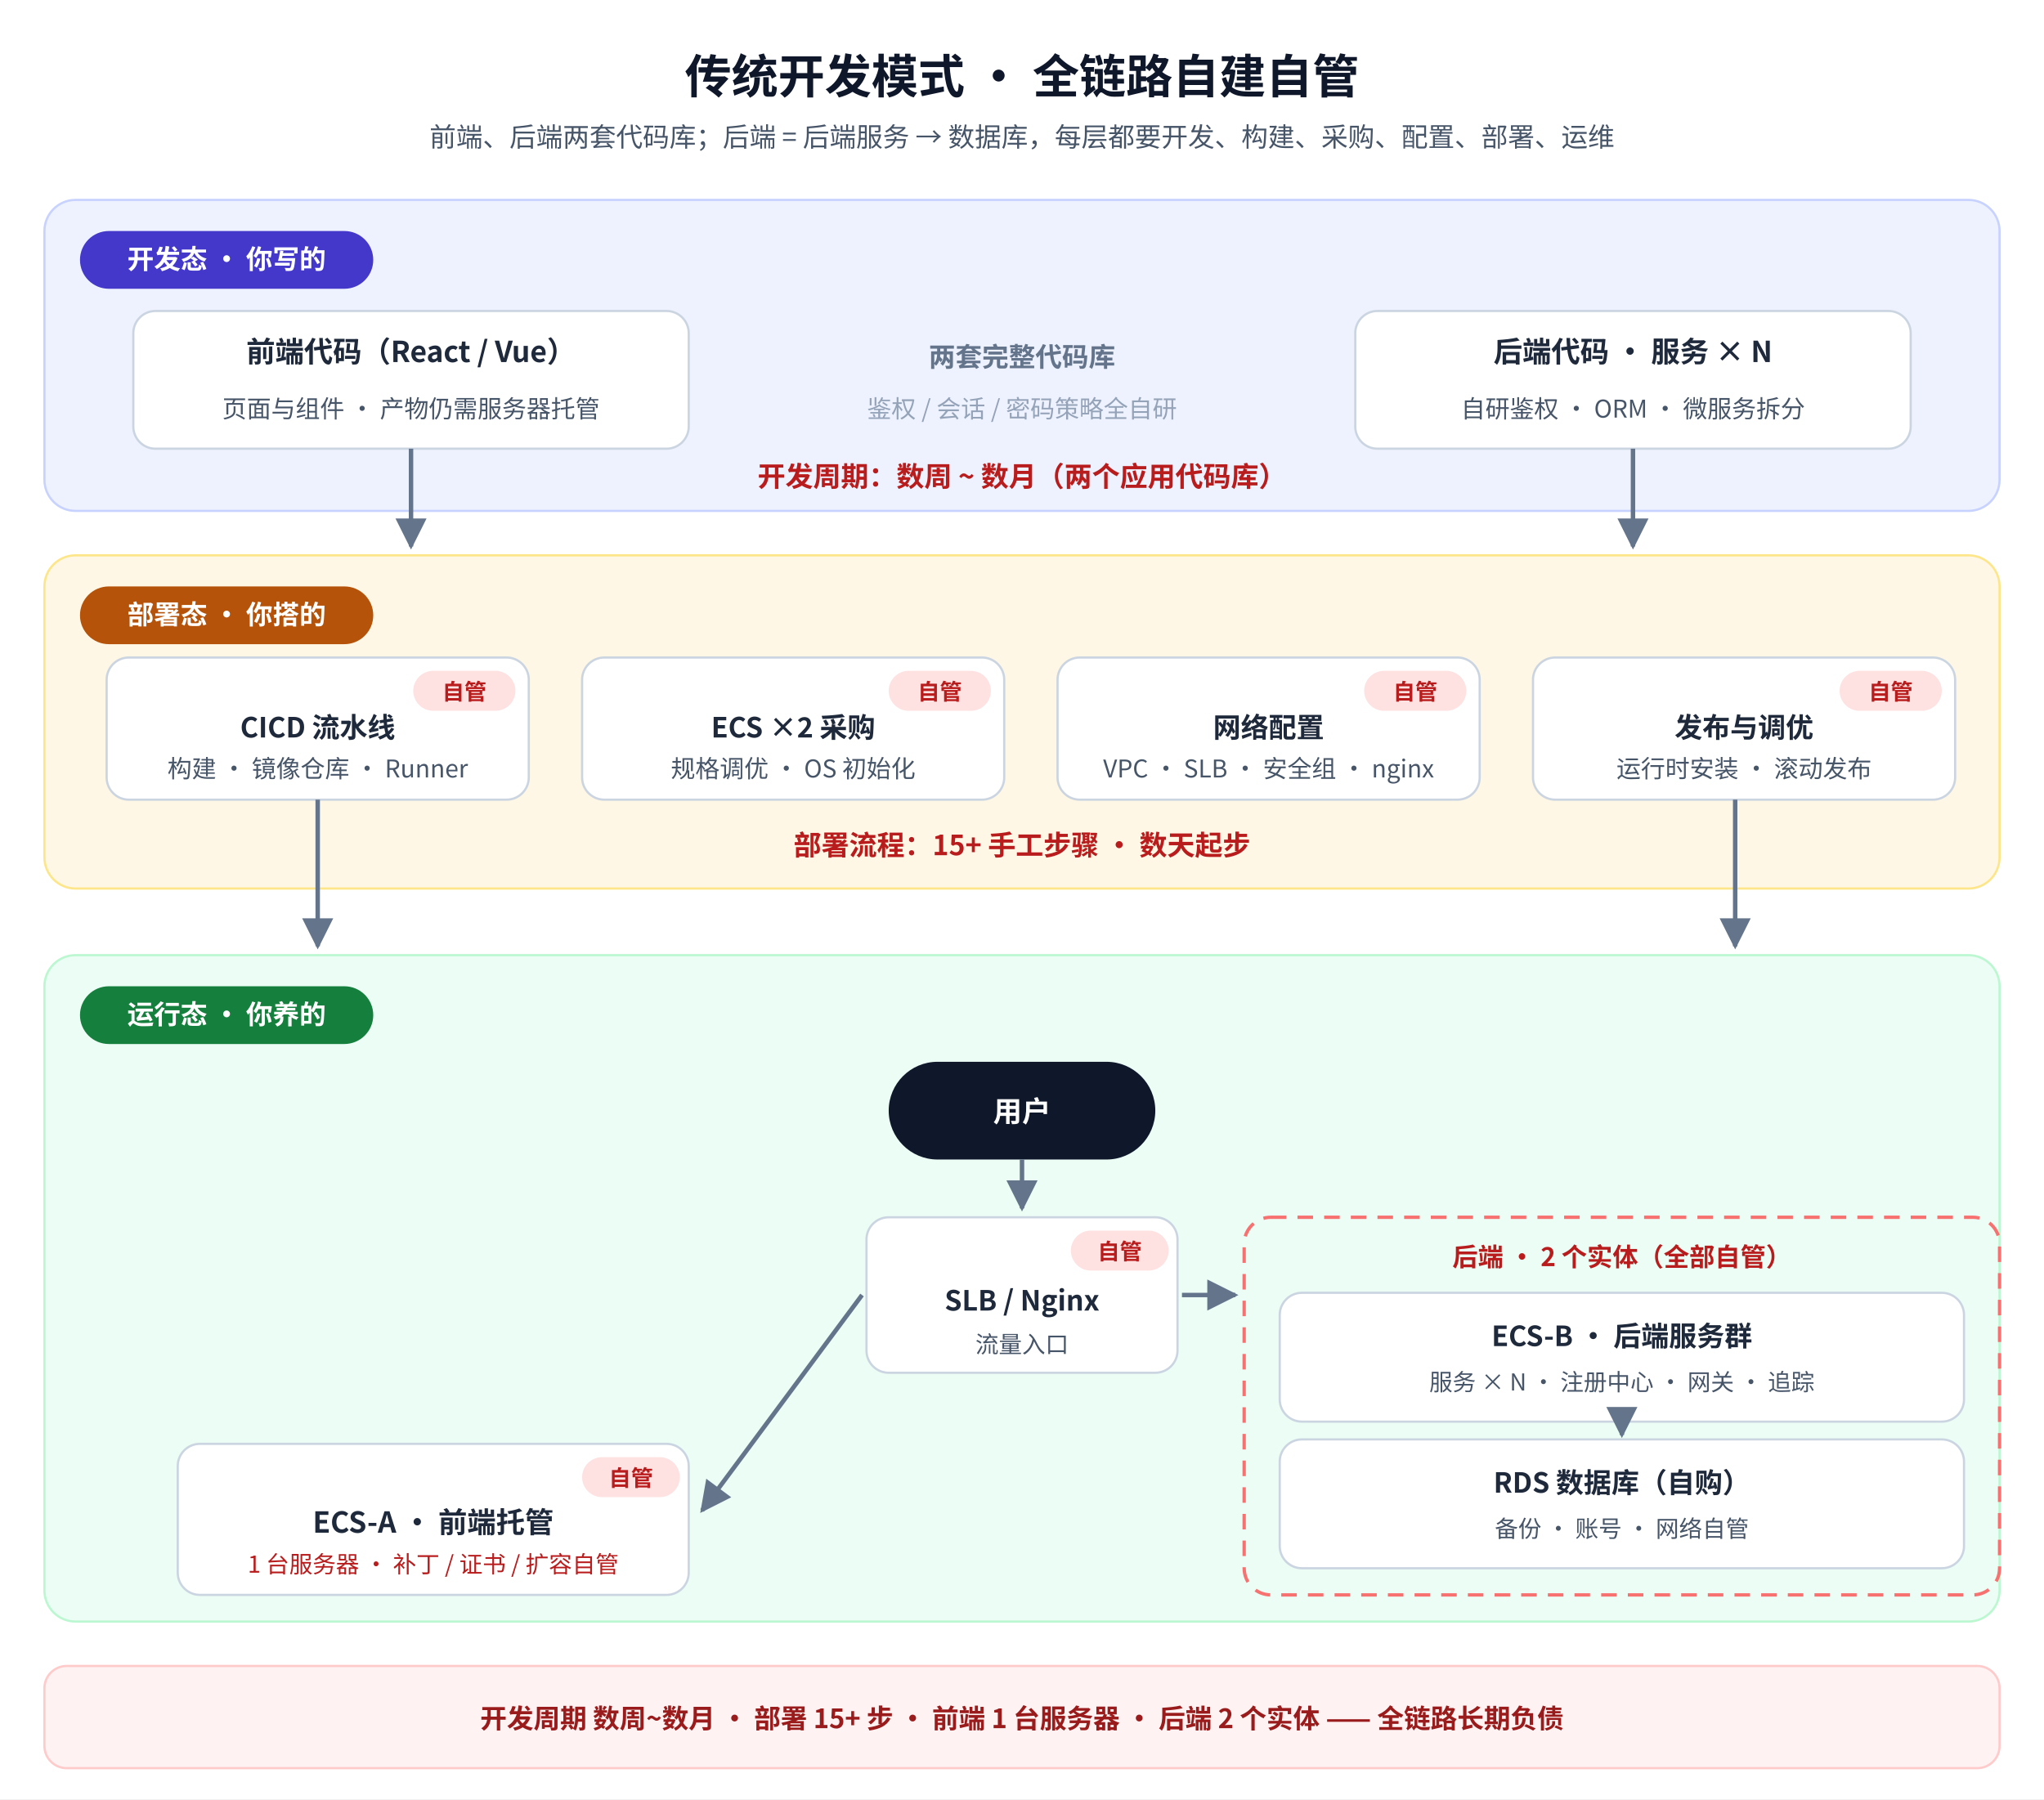
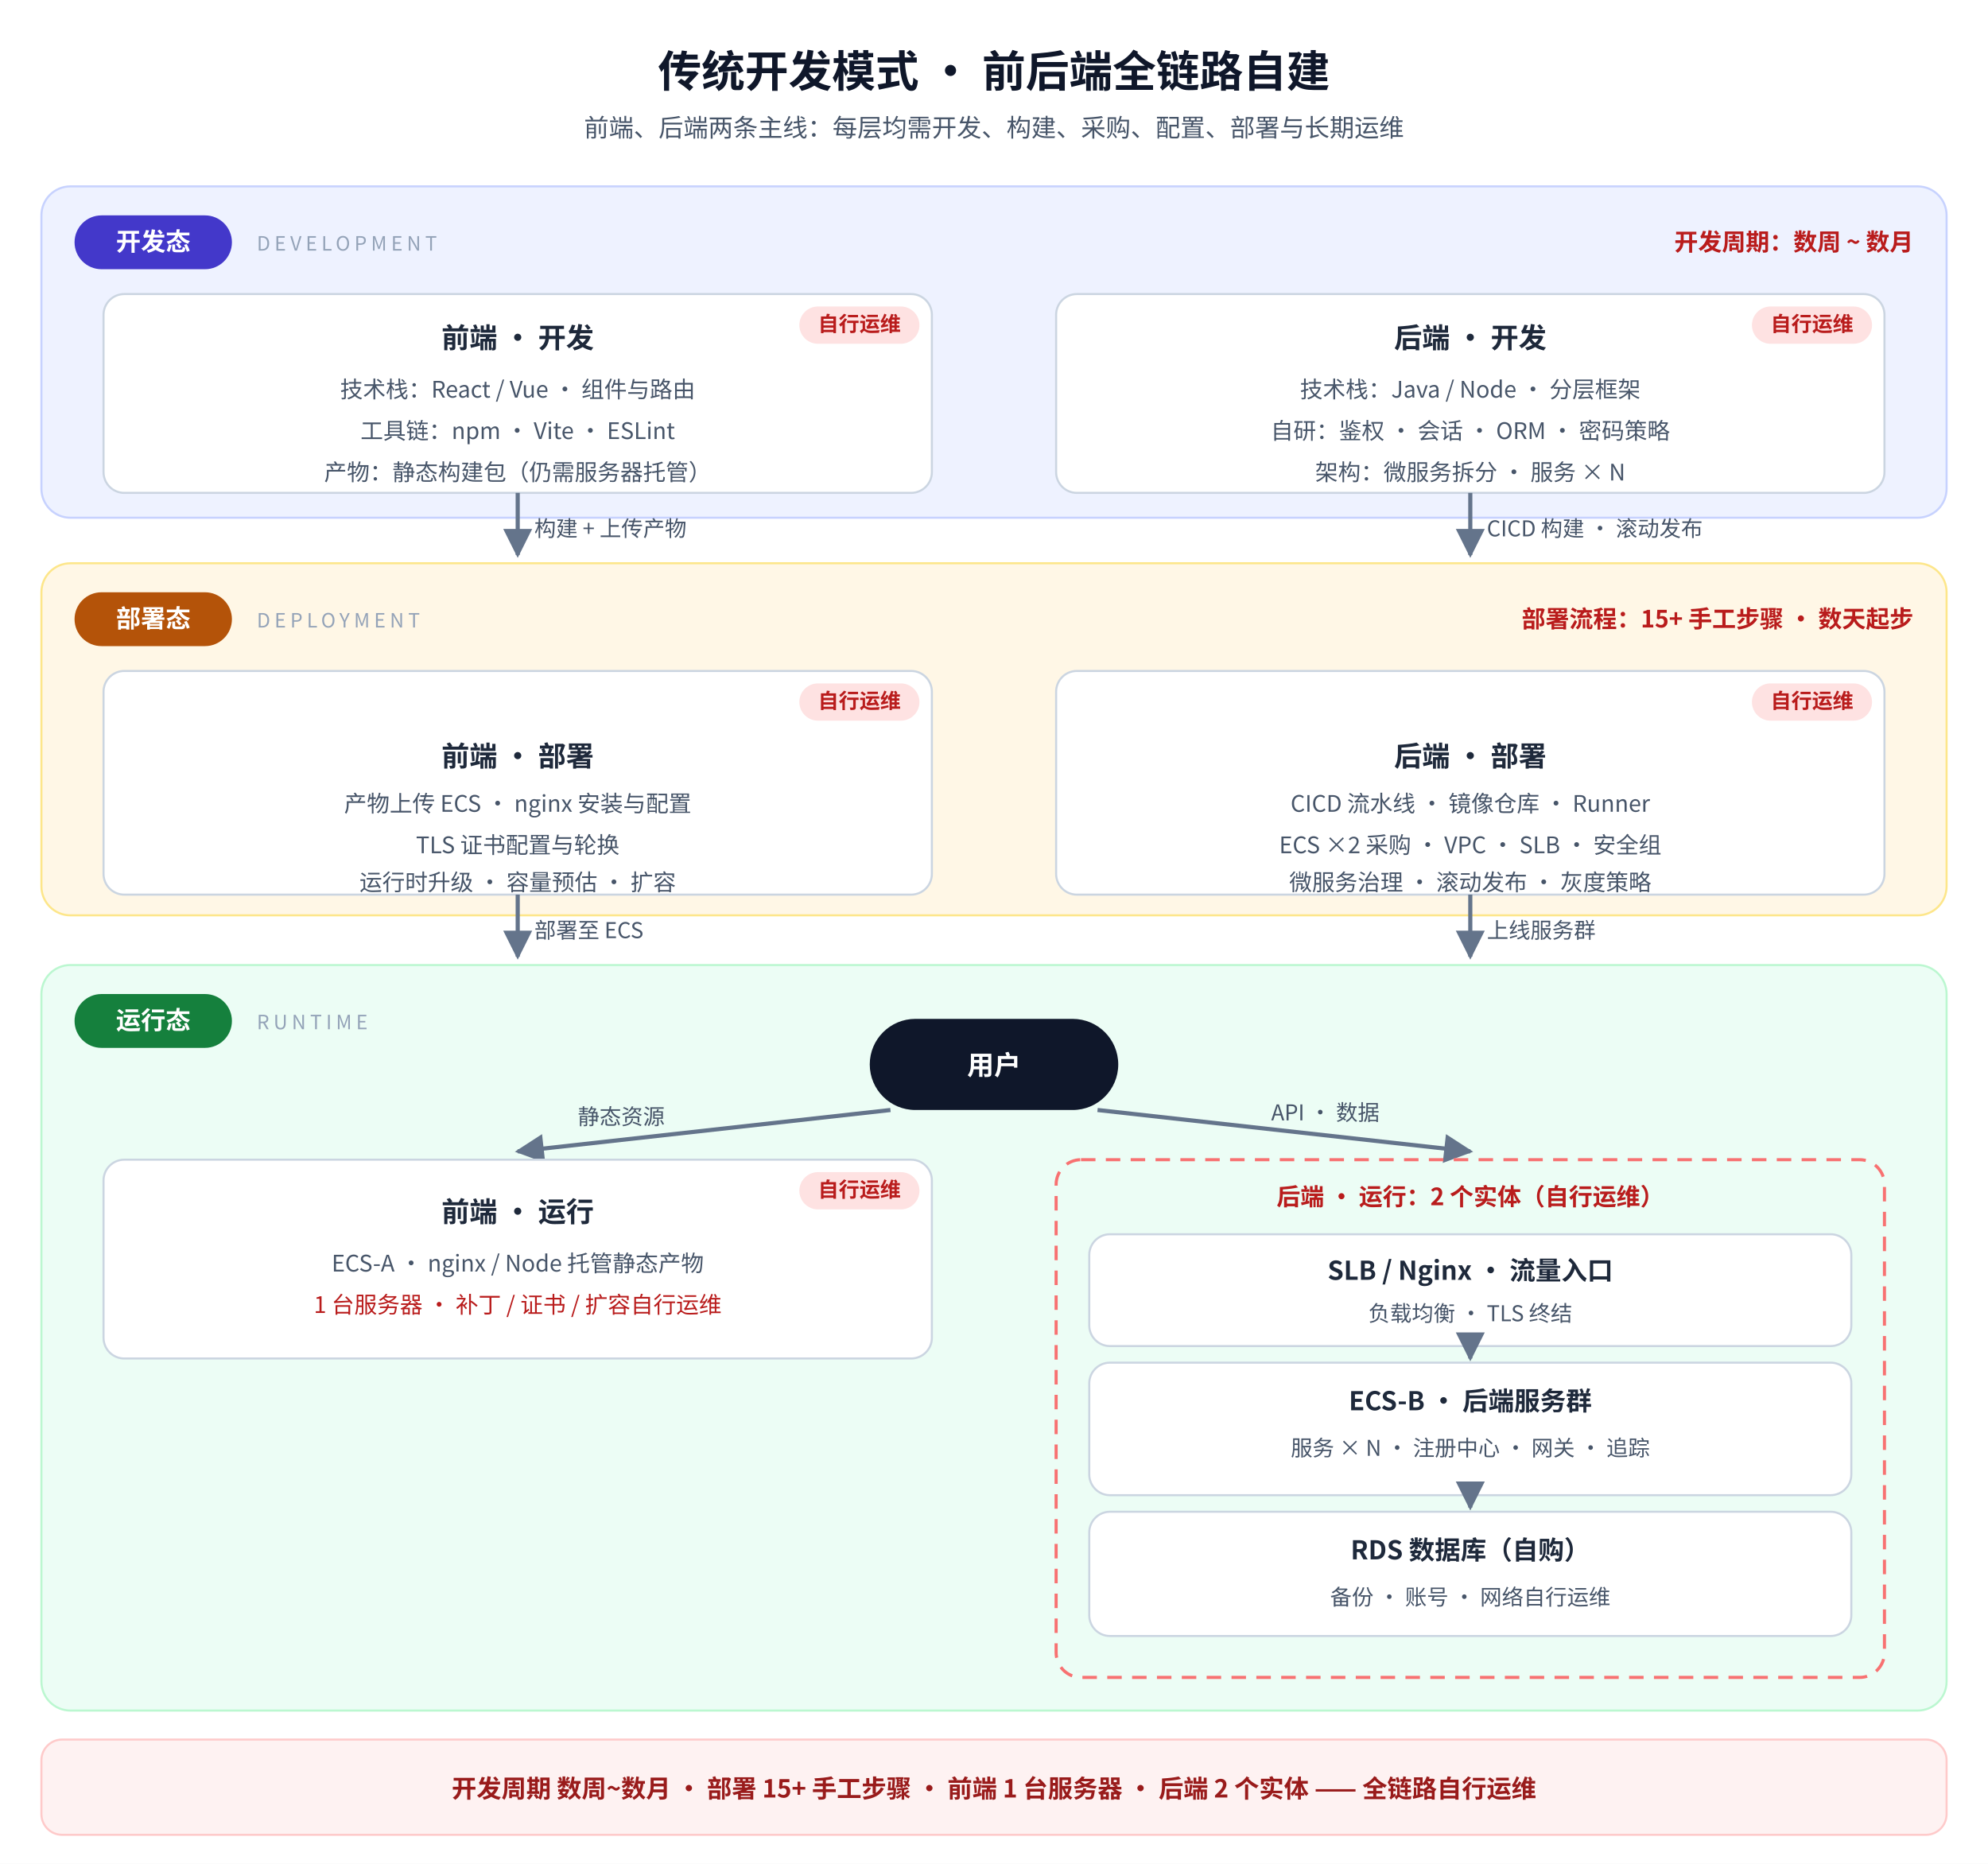
- <svg xmlns="http://www.w3.org/2000/svg" viewBox="0 0 920 810" width="920" height="810" font-family="PingFang SC, Microsoft YaHei, Noto Sans CJK SC, sans-serif">
+ <svg xmlns="http://www.w3.org/2000/svg" viewBox="0 0 960 900" width="960" height="900" font-family="PingFang SC, Microsoft YaHei, Noto Sans CJK SC, sans-serif">
  <defs>
    <marker id="ah" viewBox="0 0 10 10" refX="9" refY="5" markerWidth="7" markerHeight="7" orient="auto-start-reverse">
      <path d="M0 0 L10 5 L0 10 z" fill="#64748B" />
    </marker>
  </defs>
-   <rect x="0" y="0" width="920" height="810" fill="#FFFFFF" />
-   <text x="460" y="42" text-anchor="middle" font-size="21" font-weight="700" fill="#0F172A">传统开发模式 · 全链路自建自管</text>
-   <text x="460" y="66" text-anchor="middle" font-size="12" fill="#475569">前端、后端两套代码库；后端 = 后端服务 → 数据库，每层都要开发、构建、采购、配置、部署、运维</text>
-   <rect x="20" y="90" width="880" height="140" rx="14" fill="#EEF2FF" stroke="#C7D2FE" />
-   <rect x="36" y="104" width="132" height="26" rx="13" fill="#4338CA" />
-   <text x="102" y="121" text-anchor="middle" font-size="12" font-weight="700" fill="#FFFFFF">开发态 · 你写的</text>
-   <rect x="60" y="140" width="250" height="62" rx="10" fill="#FFFFFF" stroke="#CBD5E1" />
-   <text x="185" y="163" text-anchor="middle" font-size="13" font-weight="700" fill="#1E293B">前端代码（React / Vue）</text>
-   <text x="185" y="188" text-anchor="middle" font-size="11" fill="#475569">页面与组件 · 产物仍需服务器托管</text>
-   <rect x="610" y="140" width="250" height="62" rx="10" fill="#FFFFFF" stroke="#CBD5E1" />
-   <text x="735" y="163" text-anchor="middle" font-size="13" font-weight="700" fill="#1E293B">后端代码 · 服务 × N</text>
-   <text x="735" y="188" text-anchor="middle" font-size="11" fill="#475569">自研鉴权 · ORM · 微服务拆分</text>
-   <text x="460" y="165" text-anchor="middle" font-size="12" font-weight="600" fill="#64748B">两套完整代码库</text>
-   <text x="460" y="188" text-anchor="middle" font-size="11" fill="#94A3B8">鉴权 / 会话 / 密码策略全自研</text>
-   <text x="460" y="219" text-anchor="middle" font-size="12.5" font-weight="700" fill="#B91C1C">开发周期：数周 ~ 数月（两个应用代码库）</text>
-   <line x1="185" y1="202" x2="185" y2="246" stroke="#64748B" stroke-width="2" marker-end="url(#ah)" />
-   <line x1="735" y1="202" x2="735" y2="246" stroke="#64748B" stroke-width="2" marker-end="url(#ah)" />
-   <rect x="20" y="250" width="880" height="150" rx="14" fill="#FFF7E6" stroke="#FDE68A" />
-   <rect x="36" y="264" width="132" height="26" rx="13" fill="#B45309" />
-   <text x="102" y="281" text-anchor="middle" font-size="12" font-weight="700" fill="#FFFFFF">部署态 · 你搭的</text>
-   <rect x="48" y="296" width="190" height="64" rx="10" fill="#FFFFFF" stroke="#CBD5E1" />
-   <rect x="186" y="302" width="46" height="18" rx="9" fill="#FEE2E2" />
-   <text x="209" y="315" text-anchor="middle" font-size="10" font-weight="600" fill="#B91C1C">自管</text>
-   <text x="143" y="332" text-anchor="middle" font-size="12.5" font-weight="700" fill="#1E293B">CICD 流水线</text>
-   <text x="143" y="350" text-anchor="middle" font-size="11" fill="#475569">构建 · 镜像仓库 · Runner</text>
-   <rect x="262" y="296" width="190" height="64" rx="10" fill="#FFFFFF" stroke="#CBD5E1" />
-   <rect x="400" y="302" width="46" height="18" rx="9" fill="#FEE2E2" />
-   <text x="423" y="315" text-anchor="middle" font-size="10" font-weight="600" fill="#B91C1C">自管</text>
-   <text x="357" y="332" text-anchor="middle" font-size="12.5" font-weight="700" fill="#1E293B">ECS ×2 采购</text>
-   <text x="357" y="350" text-anchor="middle" font-size="11" fill="#475569">规格调优 · OS 初始化</text>
-   <rect x="476" y="296" width="190" height="64" rx="10" fill="#FFFFFF" stroke="#CBD5E1" />
-   <rect x="614" y="302" width="46" height="18" rx="9" fill="#FEE2E2" />
-   <text x="637" y="315" text-anchor="middle" font-size="10" font-weight="600" fill="#B91C1C">自管</text>
-   <text x="571" y="332" text-anchor="middle" font-size="12.5" font-weight="700" fill="#1E293B">网络配置</text>
-   <text x="571" y="350" text-anchor="middle" font-size="11" fill="#475569">VPC · SLB · 安全组 · nginx</text>
-   <rect x="690" y="296" width="190" height="64" rx="10" fill="#FFFFFF" stroke="#CBD5E1" />
-   <rect x="828" y="302" width="46" height="18" rx="9" fill="#FEE2E2" />
-   <text x="851" y="315" text-anchor="middle" font-size="10" font-weight="600" fill="#B91C1C">自管</text>
-   <text x="785" y="332" text-anchor="middle" font-size="12.5" font-weight="700" fill="#1E293B">发布与调优</text>
-   <text x="785" y="350" text-anchor="middle" font-size="11" fill="#475569">运行时安装 · 滚动发布</text>
-   <text x="460" y="385" text-anchor="middle" font-size="12.5" font-weight="700" fill="#B91C1C">部署流程：15+ 手工步骤 · 数天起步</text>
-   <line x1="143" y1="360" x2="143" y2="426" stroke="#64748B" stroke-width="2" marker-end="url(#ah)" />
-   <line x1="781" y1="360" x2="781" y2="426" stroke="#64748B" stroke-width="2" marker-end="url(#ah)" />
-   <rect x="20" y="430" width="880" height="300" rx="14" fill="#ECFDF5" stroke="#BBF7D0" />
-   <rect x="36" y="444" width="132" height="26" rx="13" fill="#15803D" />
-   <text x="102" y="461" text-anchor="middle" font-size="12" font-weight="700" fill="#FFFFFF">运行态 · 你养的</text>
-   <rect x="400" y="478" width="120" height="44" rx="22" fill="#0F172A" />
-   <text x="460" y="505" text-anchor="middle" font-size="13" font-weight="700" fill="#FFFFFF">用户</text>
-   <line x1="460" y1="522" x2="460" y2="544" stroke="#64748B" stroke-width="2" marker-end="url(#ah)" />
-   <rect x="390" y="548" width="140" height="70" rx="10" fill="#FFFFFF" stroke="#CBD5E1" />
-   <rect x="482" y="554" width="44" height="18" rx="9" fill="#FEE2E2" />
-   <text x="504" y="567" text-anchor="middle" font-size="10" font-weight="600" fill="#B91C1C">自管</text>
-   <text x="460" y="590" text-anchor="middle" font-size="12.5" font-weight="700" fill="#1E293B">SLB / Nginx</text>
-   <text x="460" y="609" text-anchor="middle" font-size="10.5" fill="#475569">流量入口</text>
-   <rect x="80" y="650" width="230" height="68" rx="10" fill="#FFFFFF" stroke="#CBD5E1" />
-   <rect x="262" y="656" width="44" height="18" rx="9" fill="#FEE2E2" />
-   <text x="284" y="669" text-anchor="middle" font-size="10" font-weight="600" fill="#B91C1C">自管</text>
-   <text x="195" y="690" text-anchor="middle" font-size="13" font-weight="700" fill="#1E293B">ECS-A · 前端托管</text>
-   <text x="195" y="708" text-anchor="middle" font-size="10.5" fill="#B91C1C">1 台服务器 · 补丁 / 证书 / 扩容自管</text>
-   <rect x="560" y="548" width="340" height="170" rx="12" fill="none" stroke="#F87171" stroke-width="1.5" stroke-dasharray="7 5" />
-   <text x="730" y="570" text-anchor="middle" font-size="11.5" font-weight="700" fill="#B91C1C">后端 · 2 个实体（全部自管）</text>
-   <rect x="576" y="582" width="308" height="58" rx="10" fill="#FFFFFF" stroke="#CBD5E1" />
-   <text x="730" y="606" text-anchor="middle" font-size="12.5" font-weight="700" fill="#1E293B">ECS-B · 后端服务群</text>
-   <text x="730" y="626" text-anchor="middle" font-size="10.5" fill="#475569">服务 × N · 注册中心 · 网关 · 追踪</text>
-   <line x1="730" y1="640" x2="730" y2="646" stroke="#64748B" stroke-width="2" marker-end="url(#ah)" />
-   <rect x="576" y="648" width="308" height="58" rx="10" fill="#FFFFFF" stroke="#CBD5E1" />
-   <text x="730" y="672" text-anchor="middle" font-size="12.5" font-weight="700" fill="#1E293B">RDS 数据库（自购）</text>
-   <text x="730" y="692" text-anchor="middle" font-size="10.5" fill="#475569">备份 · 账号 · 网络自管</text>
-   <line x1="388" y1="583" x2="316" y2="680" stroke="#64748B" stroke-width="2" marker-end="url(#ah)" />
-   <line x1="532" y1="583" x2="556" y2="583" stroke="#64748B" stroke-width="2" marker-end="url(#ah)" />
-   <rect x="20" y="750" width="880" height="46" rx="10" fill="#FEF2F2" stroke="#FECACA" />
-   <text x="460" y="778" text-anchor="middle" font-size="12" font-weight="700" fill="#991B1B">开发周期 数周~数月 · 部署 15+ 步 · 前端 1 台服务器 · 后端 2 个实体 —— 全链路长期负债</text>
+   <rect x="0" y="0" width="960" height="900" fill="#FFFFFF" />
+   <text x="480" y="42" text-anchor="middle" font-size="21" font-weight="700" fill="#0F172A">传统开发模式 · 前后端全链路自建</text>
+   <text x="480" y="66" text-anchor="middle" font-size="12" fill="#475569">前端、后端两条主线：每层均需开发、构建、采购、配置、部署与长期运维</text>
+   <rect x="20" y="90" width="920" height="160" rx="14" fill="#EEF2FF" stroke="#C7D2FE" />
+   <rect x="36" y="104" width="76" height="26" rx="13" fill="#4338CA" />
+   <text x="74" y="121" text-anchor="middle" font-size="12" font-weight="700" fill="#FFFFFF">开发态</text>
+   <text x="124" y="121" font-size="9.5" letter-spacing="2" fill="#94A3B8">DEVELOPMENT</text>
+   <text x="924" y="121" text-anchor="end" font-size="11.5" font-weight="700" fill="#B91C1C">开发周期：数周 ~ 数月</text>
+   <rect x="50" y="142" width="400" height="96" rx="10" fill="#FFFFFF" stroke="#CBD5E1" />
+   <rect x="386" y="148" width="58" height="18" rx="9" fill="#FEE2E2" />
+   <text x="415" y="160" text-anchor="middle" font-size="10" font-weight="600" fill="#B91C1C">自行运维</text>
+   <text x="250" y="168" text-anchor="middle" font-size="13.5" font-weight="700" fill="#1E293B">前端 · 开发</text>
+   <text x="250" y="192" text-anchor="middle" font-size="11" fill="#475569">技术栈：React / Vue · 组件与路由</text>
+   <text x="250" y="212" text-anchor="middle" font-size="11" fill="#475569">工具链：npm · Vite · ESLint</text>
+   <text x="250" y="232" text-anchor="middle" font-size="11" fill="#475569">产物：静态构建包（仍需服务器托管）</text>
+   <rect x="510" y="142" width="400" height="96" rx="10" fill="#FFFFFF" stroke="#CBD5E1" />
+   <rect x="846" y="148" width="58" height="18" rx="9" fill="#FEE2E2" />
+   <text x="875" y="160" text-anchor="middle" font-size="10" font-weight="600" fill="#B91C1C">自行运维</text>
+   <text x="710" y="168" text-anchor="middle" font-size="13.5" font-weight="700" fill="#1E293B">后端 · 开发</text>
+   <text x="710" y="192" text-anchor="middle" font-size="11" fill="#475569">技术栈：Java / Node · 分层框架</text>
+   <text x="710" y="212" text-anchor="middle" font-size="11" fill="#475569">自研：鉴权 · 会话 · ORM · 密码策略</text>
+   <text x="710" y="232" text-anchor="middle" font-size="11" fill="#475569">架构：微服务拆分 · 服务 × N</text>
+   <line x1="250" y1="238" x2="250" y2="268" stroke="#64748B" stroke-width="2" marker-end="url(#ah)" />
+   <text x="258" y="259" font-size="10.5" fill="#475569">构建 + 上传产物</text>
+   <line x1="710" y1="238" x2="710" y2="268" stroke="#64748B" stroke-width="2" marker-end="url(#ah)" />
+   <text x="718" y="259" font-size="10.5" fill="#475569">CICD 构建 · 滚动发布</text>
+   <rect x="20" y="272" width="920" height="170" rx="14" fill="#FFF7E6" stroke="#FDE68A" />
+   <rect x="36" y="286" width="76" height="26" rx="13" fill="#B45309" />
+   <text x="74" y="303" text-anchor="middle" font-size="12" font-weight="700" fill="#FFFFFF">部署态</text>
+   <text x="124" y="303" font-size="9.5" letter-spacing="2" fill="#94A3B8">DEPLOYMENT</text>
+   <text x="924" y="303" text-anchor="end" font-size="11.5" font-weight="700" fill="#B91C1C">部署流程：15+ 手工步骤 · 数天起步</text>
+   <rect x="50" y="324" width="400" height="108" rx="10" fill="#FFFFFF" stroke="#CBD5E1" />
+   <rect x="386" y="330" width="58" height="18" rx="9" fill="#FEE2E2" />
+   <text x="415" y="342" text-anchor="middle" font-size="10" font-weight="600" fill="#B91C1C">自行运维</text>
+   <text x="250" y="370" text-anchor="middle" font-size="13.5" font-weight="700" fill="#1E293B">前端 · 部署</text>
+   <text x="250" y="392" text-anchor="middle" font-size="11" fill="#475569">产物上传 ECS · nginx 安装与配置</text>
+   <text x="250" y="412" text-anchor="middle" font-size="11" fill="#475569">TLS 证书配置与轮换</text>
+   <text x="250" y="430" text-anchor="middle" font-size="11" fill="#475569">运行时升级 · 容量预估 · 扩容</text>
+   <rect x="510" y="324" width="400" height="108" rx="10" fill="#FFFFFF" stroke="#CBD5E1" />
+   <rect x="846" y="330" width="58" height="18" rx="9" fill="#FEE2E2" />
+   <text x="875" y="342" text-anchor="middle" font-size="10" font-weight="600" fill="#B91C1C">自行运维</text>
+   <text x="710" y="370" text-anchor="middle" font-size="13.5" font-weight="700" fill="#1E293B">后端 · 部署</text>
+   <text x="710" y="392" text-anchor="middle" font-size="11" fill="#475569">CICD 流水线 · 镜像仓库 · Runner</text>
+   <text x="710" y="412" text-anchor="middle" font-size="11" fill="#475569">ECS ×2 采购 · VPC · SLB · 安全组</text>
+   <text x="710" y="430" text-anchor="middle" font-size="11" fill="#475569">微服务治理 · 滚动发布 · 灰度策略</text>
+   <line x1="250" y1="432" x2="250" y2="462" stroke="#64748B" stroke-width="2" marker-end="url(#ah)" />
+   <text x="258" y="453" font-size="10.5" fill="#475569">部署至 ECS</text>
+   <line x1="710" y1="432" x2="710" y2="462" stroke="#64748B" stroke-width="2" marker-end="url(#ah)" />
+   <text x="718" y="453" font-size="10.5" fill="#475569">上线服务群</text>
+   <rect x="20" y="466" width="920" height="360" rx="14" fill="#ECFDF5" stroke="#BBF7D0" />
+   <rect x="36" y="480" width="76" height="26" rx="13" fill="#15803D" />
+   <text x="74" y="497" text-anchor="middle" font-size="12" font-weight="700" fill="#FFFFFF">运行态</text>
+   <text x="124" y="497" font-size="9.5" letter-spacing="2" fill="#94A3B8">RUNTIME</text>
+   <rect x="420" y="492" width="120" height="44" rx="22" fill="#0F172A" />
+   <text x="480" y="519" text-anchor="middle" font-size="13" font-weight="700" fill="#FFFFFF">用户</text>
+   <line x1="430" y1="536" x2="250" y2="556" stroke="#64748B" stroke-width="2" marker-end="url(#ah)" />
+   <text x="300" y="543" text-anchor="middle" font-size="10.5" fill="#475569">静态资源</text>
+   <line x1="530" y1="536" x2="710" y2="556" stroke="#64748B" stroke-width="2" marker-end="url(#ah)" />
+   <text x="640" y="541" text-anchor="middle" font-size="10.5" fill="#475569">API · 数据</text>
+   <rect x="50" y="560" width="400" height="96" rx="10" fill="#FFFFFF" stroke="#CBD5E1" />
+   <rect x="386" y="566" width="58" height="18" rx="9" fill="#FEE2E2" />
+   <text x="415" y="578" text-anchor="middle" font-size="10" font-weight="600" fill="#B91C1C">自行运维</text>
+   <text x="250" y="590" text-anchor="middle" font-size="13.5" font-weight="700" fill="#1E293B">前端 · 运行</text>
+   <text x="250" y="614" text-anchor="middle" font-size="11" fill="#475569">ECS-A · nginx / Node 托管静态产物</text>
+   <text x="250" y="634" text-anchor="middle" font-size="11" fill="#B91C1C">1 台服务器 · 补丁 / 证书 / 扩容自行运维</text>
+   <rect x="510" y="560" width="400" height="250" rx="12" fill="none" stroke="#F87171" stroke-width="1.5" stroke-dasharray="7 5" />
+   <text x="710" y="582" text-anchor="middle" font-size="11.5" font-weight="700" fill="#B91C1C">后端 · 运行：2 个实体（自行运维）</text>
+   <rect x="526" y="596" width="368" height="54" rx="10" fill="#FFFFFF" stroke="#CBD5E1" />
+   <text x="710" y="618" text-anchor="middle" font-size="12.5" font-weight="700" fill="#1E293B">SLB / Nginx · 流量入口</text>
+   <text x="710" y="638" text-anchor="middle" font-size="10.5" fill="#475569">负载均衡 · TLS 终结</text>
+   <line x1="710" y1="650" x2="710" y2="656" stroke="#64748B" stroke-width="2" marker-end="url(#ah)" />
+   <rect x="526" y="658" width="368" height="64" rx="10" fill="#FFFFFF" stroke="#CBD5E1" />
+   <text x="710" y="681" text-anchor="middle" font-size="12.5" font-weight="700" fill="#1E293B">ECS-B · 后端服务群</text>
+   <text x="710" y="703" text-anchor="middle" font-size="10.5" fill="#475569">服务 × N · 注册中心 · 网关 · 追踪</text>
+   <line x1="710" y1="722" x2="710" y2="728" stroke="#64748B" stroke-width="2" marker-end="url(#ah)" />
+   <rect x="526" y="730" width="368" height="60" rx="10" fill="#FFFFFF" stroke="#CBD5E1" />
+   <text x="710" y="753" text-anchor="middle" font-size="12.5" font-weight="700" fill="#1E293B">RDS 数据库（自购）</text>
+   <text x="710" y="775" text-anchor="middle" font-size="10.5" fill="#475569">备份 · 账号 · 网络自行运维</text>
+   <rect x="20" y="840" width="920" height="46" rx="10" fill="#FEF2F2" stroke="#FECACA" />
+   <text x="480" y="868" text-anchor="middle" font-size="12" font-weight="700" fill="#991B1B">开发周期 数周~数月 · 部署 15+ 手工步骤 · 前端 1 台服务器 · 后端 2 个实体 —— 全链路自行运维</text>
</svg>
